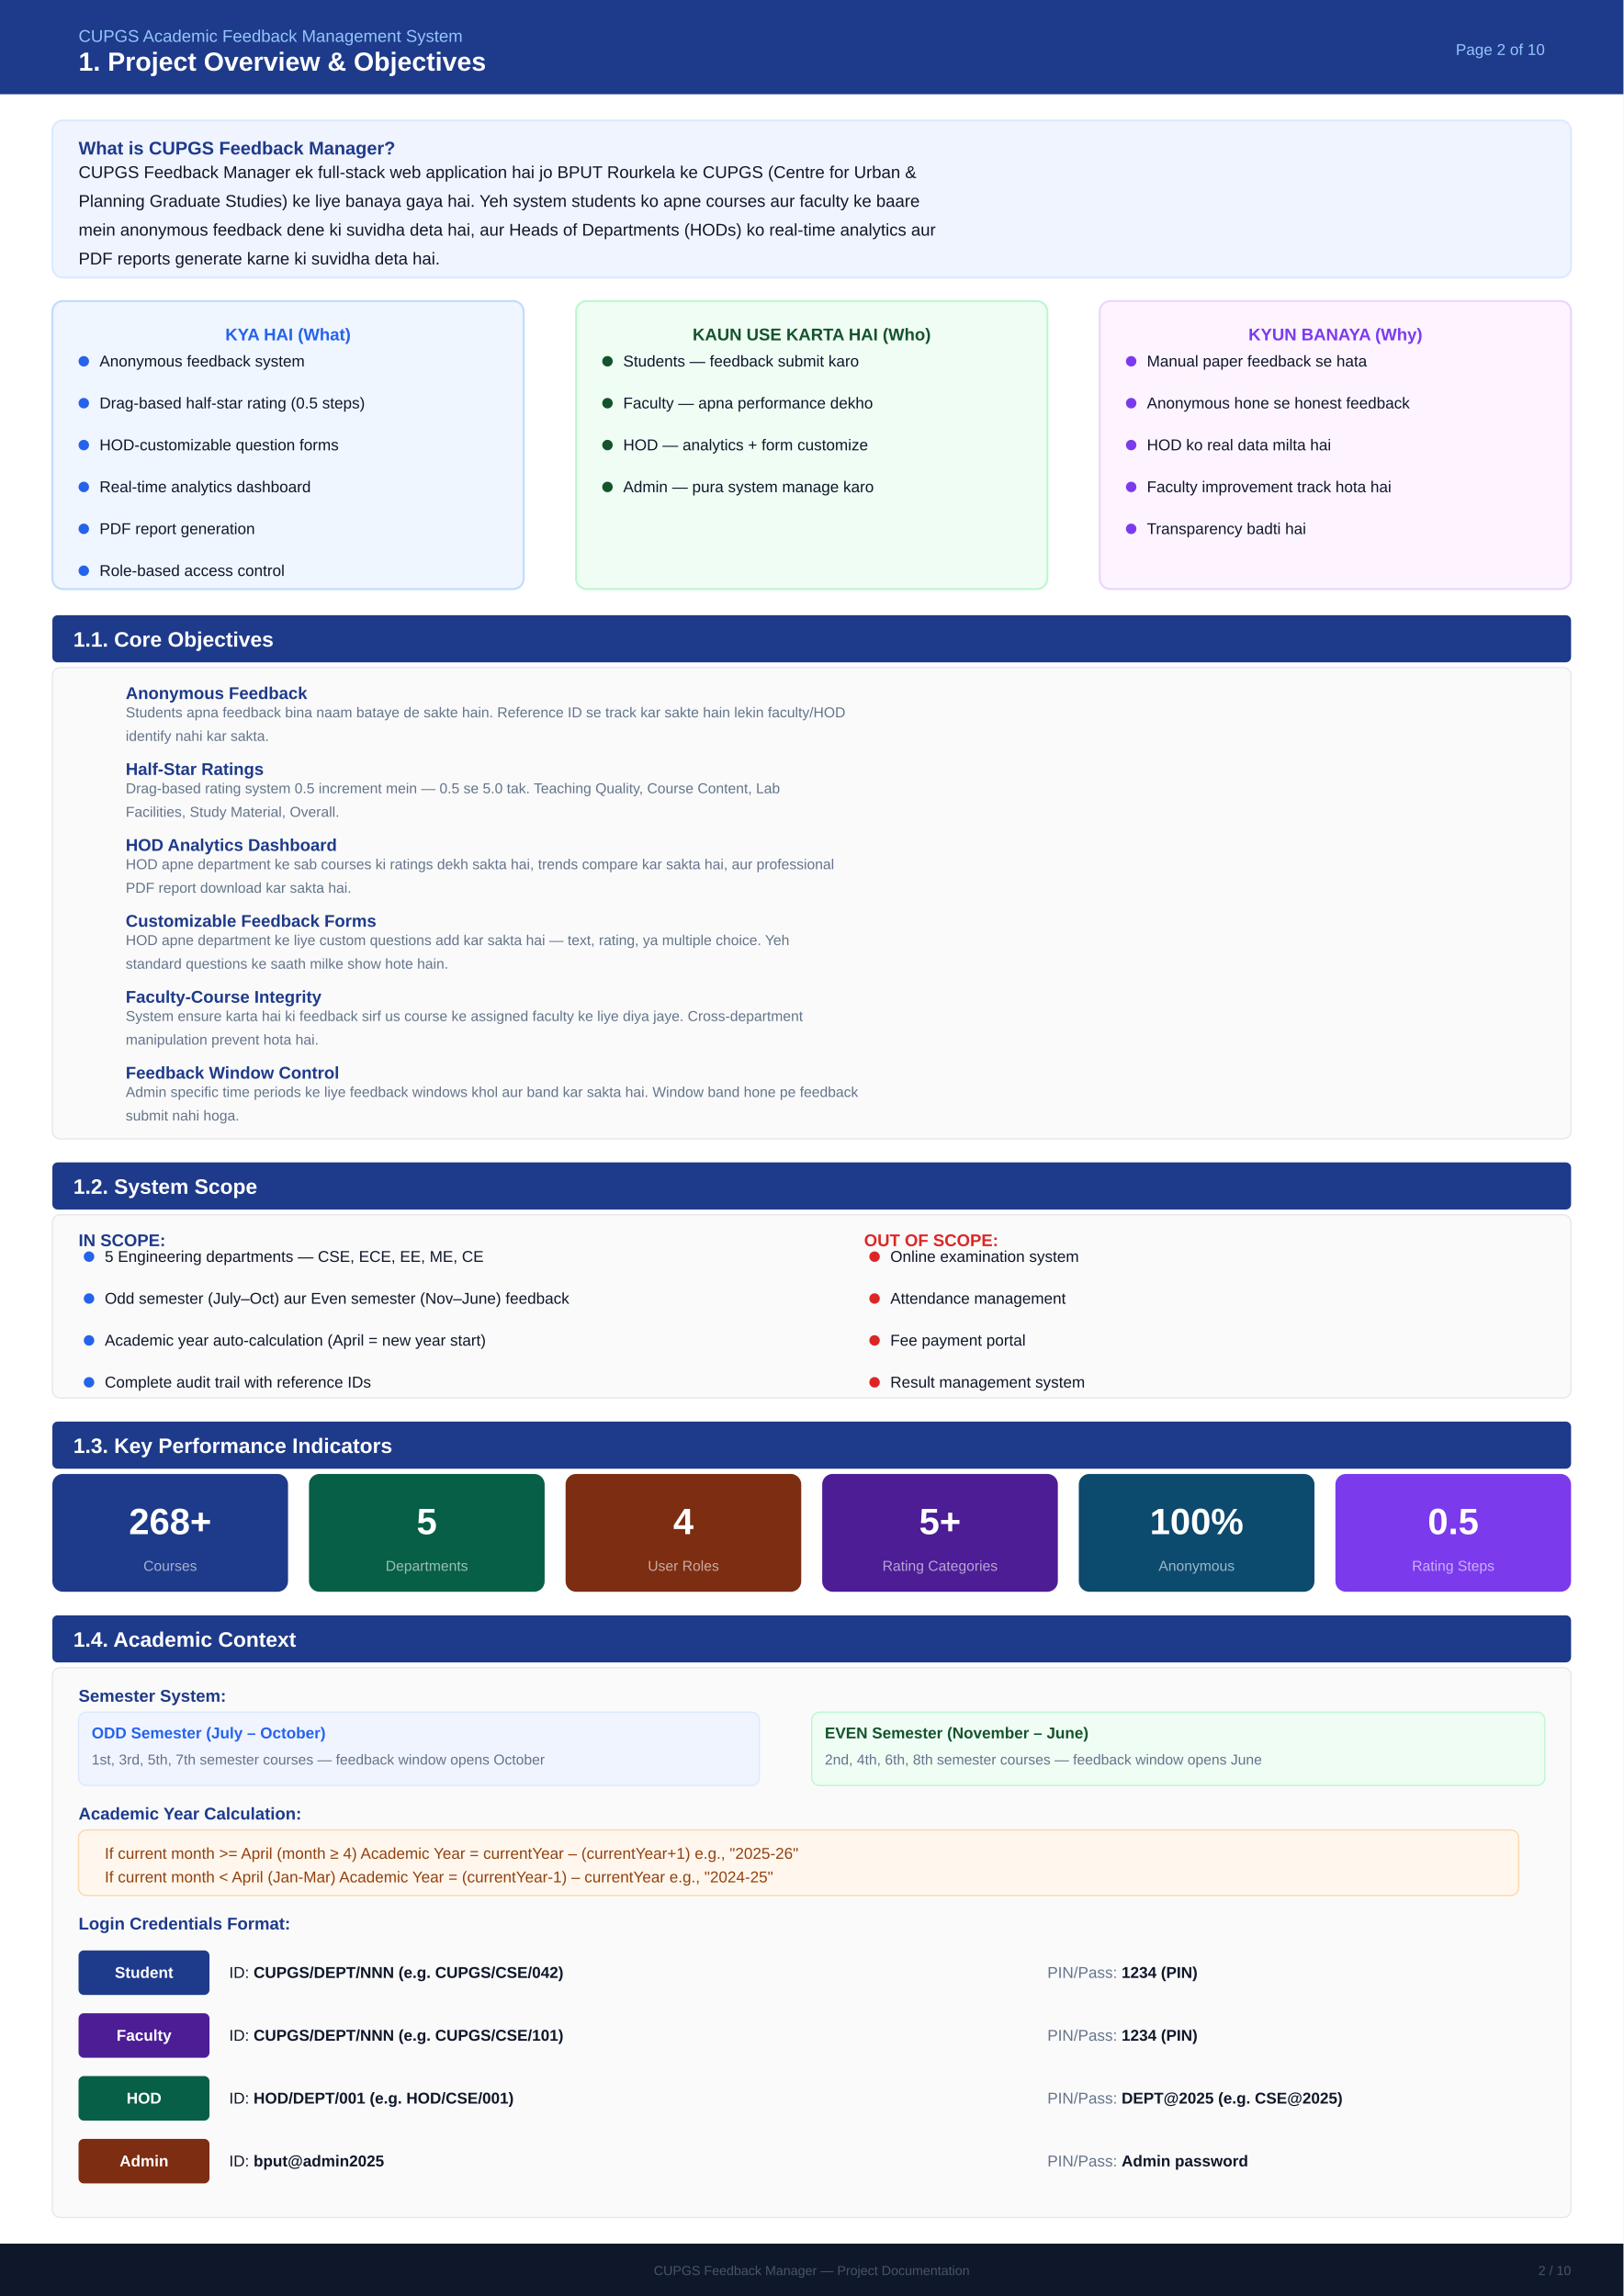
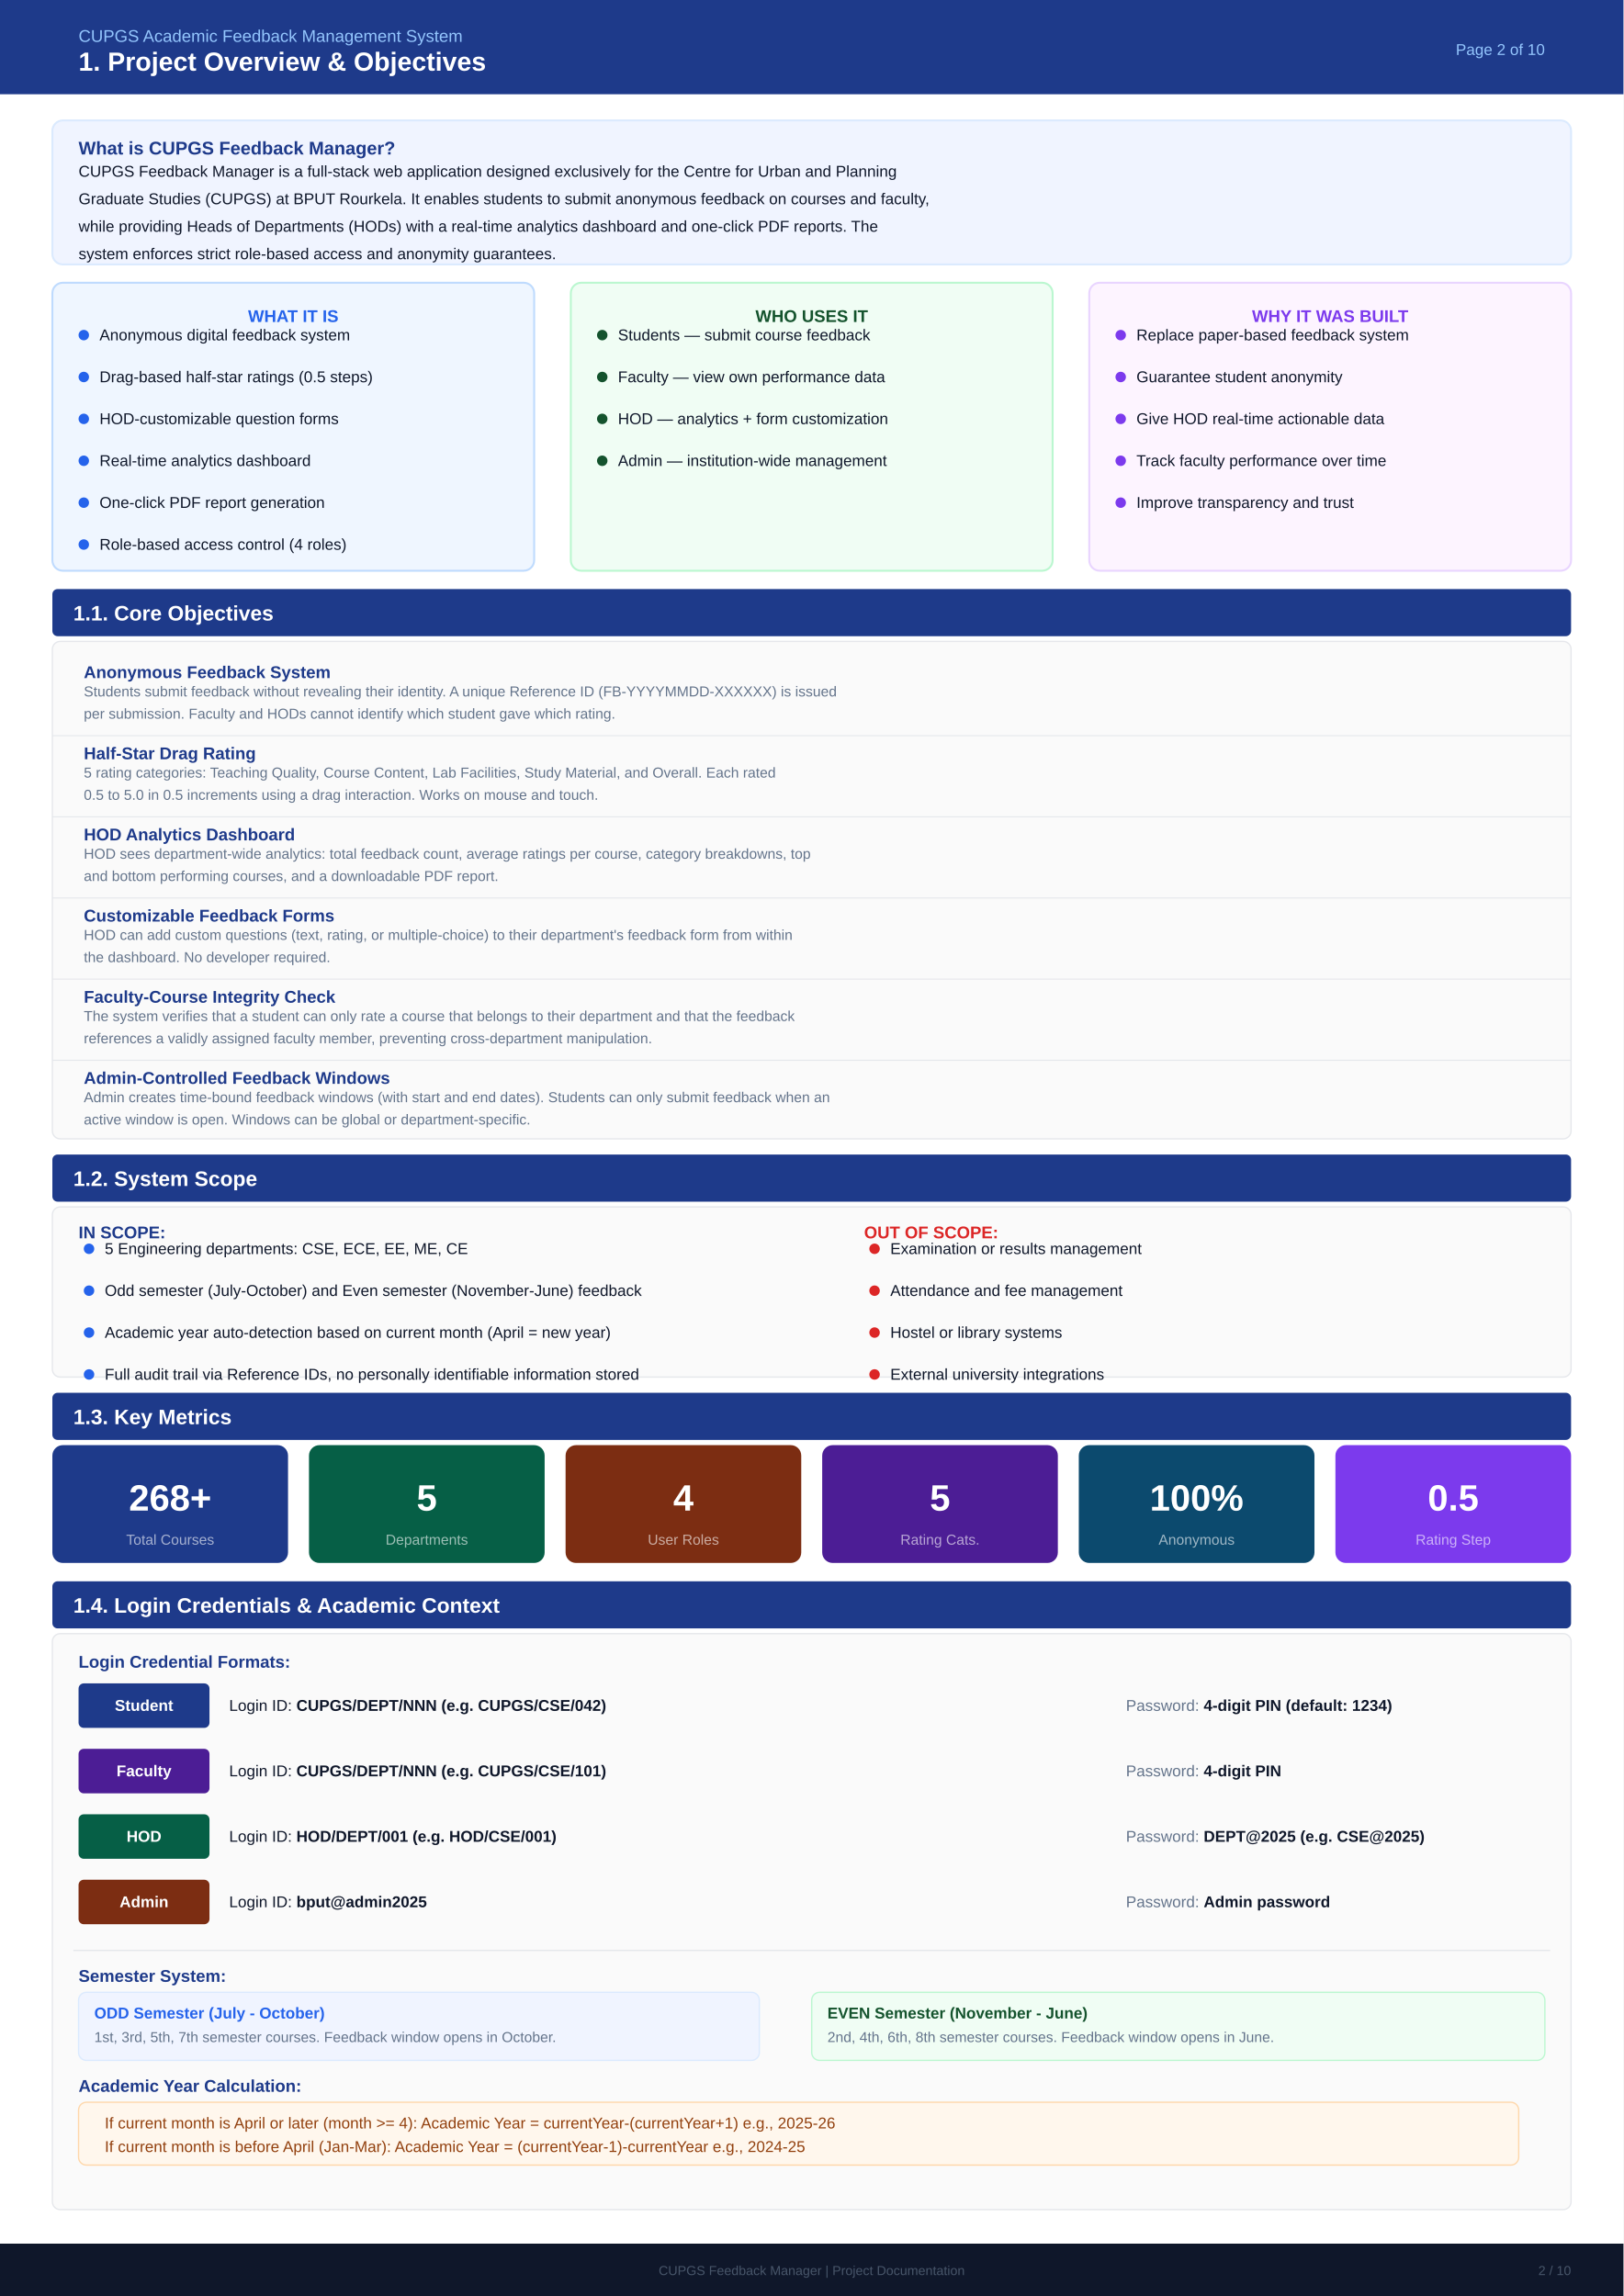
<svg xmlns="http://www.w3.org/2000/svg" width="1240" height="1754" viewBox="0 0 1240 1754" font-family="Arial,Helvetica,sans-serif">
  <rect width="1240" height="1754" fill="white" />
  <rect x="0" y="0" width="1240" height="72" fill="#1e3a8a" />
  <text x="60" y="32" font-size="13" fill="#93c5fd">CUPGS Academic Feedback Management System</text>
  <text x="60" y="54" font-size="20" font-weight="800" fill="white">1. Project Overview &amp; Objectives</text>
  <text x="1180" y="42" text-anchor="end" font-size="12" fill="#93c5fd">Page 2 of 10</text>
-   <rect x="40" y="92" width="1160" height="120" rx="8" fill="#f0f4ff" stroke="#dbeafe" stroke-width="1.5" />
+   <rect x="40" y="92" width="1160" height="110" rx="8" fill="#f0f4ff" stroke="#dbeafe" stroke-width="1.5" />
  <text x="60" y="118" font-size="14" font-weight="800" fill="#1e3a8a">What is CUPGS Feedback Manager?</text>
-   <text x="60" y="136" font-size="13" fill="#0f172a">CUPGS Feedback Manager ek full-stack web application hai jo BPUT Rourkela ke CUPGS (Centre for Urban &amp;</text>
-   <text x="60" y="158" font-size="13" fill="#0f172a">Planning Graduate Studies) ke liye banaya gaya hai. Yeh system students ko apne courses aur faculty ke baare</text>
-   <text x="60" y="180" font-size="13" fill="#0f172a">mein anonymous feedback dene ki suvidha deta hai, aur Heads of Departments (HODs) ko real-time analytics aur</text>
-   <text x="60" y="202" font-size="13" fill="#0f172a">PDF reports generate karne ki suvidha deta hai.</text>
-   <rect x="40" y="230" width="360" height="220" rx="8" fill="#eff6ff" stroke="#bfdbfe" stroke-width="1.5" />
-   <rect x="440" y="230" width="360" height="220" rx="8" fill="#f0fdf4" stroke="#bbf7d0" stroke-width="1.5" />
-   <rect x="840" y="230" width="360" height="220" rx="8" fill="#fdf4ff" stroke="#e9d5ff" stroke-width="1.5" />
-   <text x="220" y="260" text-anchor="middle" font-size="13" font-weight="800" fill="#2563eb"> KYA HAI (What)</text>
-   <text x="620" y="260" text-anchor="middle" font-size="13" font-weight="800" fill="#14532d"> KAUN USE KARTA HAI (Who)</text>
-   <text x="1020" y="260" text-anchor="middle" font-size="13" font-weight="800" fill="#7c3aed"> KYUN BANAYA (Why)</text>
-   <circle cx="64" cy="276" r="4" fill="#2563eb" />
-   <text x="76" y="280" font-size="12" fill="#0f172a">Anonymous feedback system</text>
-   <circle cx="64" cy="308" r="4" fill="#2563eb" />
-   <text x="76" y="312" font-size="12" fill="#0f172a">Drag-based half-star rating (0.5 steps)</text>
-   <circle cx="64" cy="340" r="4" fill="#2563eb" />
-   <text x="76" y="344" font-size="12" fill="#0f172a">HOD-customizable question forms</text>
-   <circle cx="64" cy="372" r="4" fill="#2563eb" />
-   <text x="76" y="376" font-size="12" fill="#0f172a">Real-time analytics dashboard</text>
-   <circle cx="64" cy="404" r="4" fill="#2563eb" />
-   <text x="76" y="408" font-size="12" fill="#0f172a">PDF report generation</text>
-   <circle cx="64" cy="436" r="4" fill="#2563eb" />
-   <text x="76" y="440" font-size="12" fill="#0f172a">Role-based access control</text>
-   <circle cx="464" cy="276" r="4" fill="#14532d" />
-   <text x="476" y="280" font-size="12" fill="#0f172a">Students — feedback submit karo</text>
-   <circle cx="464" cy="308" r="4" fill="#14532d" />
-   <text x="476" y="312" font-size="12" fill="#0f172a">Faculty — apna performance dekho</text>
-   <circle cx="464" cy="340" r="4" fill="#14532d" />
-   <text x="476" y="344" font-size="12" fill="#0f172a">HOD — analytics + form customize</text>
-   <circle cx="464" cy="372" r="4" fill="#14532d" />
-   <text x="476" y="376" font-size="12" fill="#0f172a">Admin — pura system manage karo</text>
-   <circle cx="864" cy="276" r="4" fill="#7c3aed" />
-   <text x="876" y="280" font-size="12" fill="#0f172a">Manual paper feedback se hata</text>
-   <circle cx="864" cy="308" r="4" fill="#7c3aed" />
-   <text x="876" y="312" font-size="12" fill="#0f172a">Anonymous hone se honest feedback</text>
-   <circle cx="864" cy="340" r="4" fill="#7c3aed" />
-   <text x="876" y="344" font-size="12" fill="#0f172a">HOD ko real data milta hai</text>
-   <circle cx="864" cy="372" r="4" fill="#7c3aed" />
-   <text x="876" y="376" font-size="12" fill="#0f172a">Faculty improvement track hota hai</text>
-   <circle cx="864" cy="404" r="4" fill="#7c3aed" />
-   <text x="876" y="408" font-size="12" fill="#0f172a">Transparency badti hai</text>
-   <rect x="40" y="470" width="1160" height="36" rx="4" fill="#1e3a8a" />
-   <text x="56" y="494" font-size="16" font-weight="800" fill="white">1.1. Core Objectives</text>
-   <rect x="40" y="510" width="1160" height="360" rx="6" fill="#fafafa" stroke="#e5e7eb" stroke-width="1" />
-   <text x="64" y="538" font-size="20" />
-   <text x="96" y="534" font-size="13" font-weight="700" fill="#1e3a8a">Anonymous Feedback</text>
-   <text x="96" y="548" font-size="11" fill="#64748b">Students apna feedback bina naam bataye de sakte hain. Reference ID se track kar sakte hain lekin faculty/HOD</text>
-   <text x="96" y="566" font-size="11" fill="#64748b">identify nahi kar sakta.</text>
-   <text x="64" y="596" font-size="20" />
-   <text x="96" y="592" font-size="13" font-weight="700" fill="#1e3a8a">Half-Star Ratings</text>
-   <text x="96" y="606" font-size="11" fill="#64748b">Drag-based rating system 0.5 increment mein — 0.5 se 5.0 tak. Teaching Quality, Course Content, Lab</text>
-   <text x="96" y="624" font-size="11" fill="#64748b">Facilities, Study Material, Overall.</text>
-   <text x="64" y="654" font-size="20" />
-   <text x="96" y="650" font-size="13" font-weight="700" fill="#1e3a8a">HOD Analytics Dashboard</text>
-   <text x="96" y="664" font-size="11" fill="#64748b">HOD apne department ke sab courses ki ratings dekh sakta hai, trends compare kar sakta hai, aur professional</text>
-   <text x="96" y="682" font-size="11" fill="#64748b">PDF report download kar sakta hai.</text>
-   <text x="64" y="712" font-size="20" />
-   <text x="96" y="708" font-size="13" font-weight="700" fill="#1e3a8a">Customizable Feedback Forms</text>
-   <text x="96" y="722" font-size="11" fill="#64748b">HOD apne department ke liye custom questions add kar sakta hai — text, rating, ya multiple choice. Yeh</text>
-   <text x="96" y="740" font-size="11" fill="#64748b">standard questions ke saath milke show hote hain.</text>
-   <text x="64" y="770" font-size="20" />
-   <text x="96" y="766" font-size="13" font-weight="700" fill="#1e3a8a">Faculty-Course Integrity</text>
-   <text x="96" y="780" font-size="11" fill="#64748b">System ensure karta hai ki feedback sirf us course ke assigned faculty ke liye diya jaye. Cross-department</text>
-   <text x="96" y="798" font-size="11" fill="#64748b">manipulation prevent hota hai.</text>
-   <text x="64" y="828" font-size="20" />
-   <text x="96" y="824" font-size="13" font-weight="700" fill="#1e3a8a">Feedback Window Control</text>
-   <text x="96" y="838" font-size="11" fill="#64748b">Admin specific time periods ke liye feedback windows khol aur band kar sakta hai. Window band hone pe feedback</text>
-   <text x="96" y="856" font-size="11" fill="#64748b">submit nahi hoga.</text>
-   <rect x="40" y="888" width="1160" height="36" rx="4" fill="#1e3a8a" />
-   <text x="56" y="912" font-size="16" font-weight="800" fill="white">1.2. System Scope</text>
-   <rect x="40" y="928" width="1160" height="140" rx="6" fill="#fafafa" stroke="#e5e7eb" stroke-width="1" />
-   <text x="60" y="952" font-size="13" font-weight="700" fill="#1e3a8a">IN SCOPE:</text>
-   <circle cx="68" cy="960" r="4" fill="#2563eb" />
-   <text x="80" y="964" font-size="12" fill="#0f172a">5 Engineering departments — CSE, ECE, EE, ME, CE</text>
-   <circle cx="68" cy="992" r="4" fill="#2563eb" />
-   <text x="80" y="996" font-size="12" fill="#0f172a">Odd semester (July–Oct) aur Even semester (Nov–June) feedback</text>
-   <circle cx="68" cy="1024" r="4" fill="#2563eb" />
-   <text x="80" y="1028" font-size="12" fill="#0f172a">Academic year auto-calculation (April = new year start)</text>
-   <circle cx="68" cy="1056" r="4" fill="#2563eb" />
-   <text x="80" y="1060" font-size="12" fill="#0f172a">Complete audit trail with reference IDs</text>
-   <text x="660" y="952" font-size="13" font-weight="700" fill="#dc2626">OUT OF SCOPE:</text>
-   <circle cx="668" cy="960" r="4" fill="#dc2626" />
-   <text x="680" y="964" font-size="12" fill="#0f172a">Online examination system</text>
-   <circle cx="668" cy="992" r="4" fill="#dc2626" />
-   <text x="680" y="996" font-size="12" fill="#0f172a">Attendance management</text>
-   <circle cx="668" cy="1024" r="4" fill="#dc2626" />
-   <text x="680" y="1028" font-size="12" fill="#0f172a">Fee payment portal</text>
-   <circle cx="668" cy="1056" r="4" fill="#dc2626" />
-   <text x="680" y="1060" font-size="12" fill="#0f172a">Result management system</text>
-   <rect x="40" y="1086" width="1160" height="36" rx="4" fill="#1e3a8a" />
-   <text x="56" y="1110" font-size="16" font-weight="800" fill="white">1.3. Key Performance Indicators</text>
-   <rect x="40" y="1126" width="180" height="90" rx="8" fill="#1e3a8a" stroke="none" />
-   <text x="130" y="1172" text-anchor="middle" font-size="28" font-weight="900" fill="white">268+</text>
-   <text x="130" y="1200" text-anchor="middle" font-size="11" fill="#ffffff99">Courses</text>
-   <rect x="236" y="1126" width="180" height="90" rx="8" fill="#065f46" stroke="none" />
-   <text x="326" y="1172" text-anchor="middle" font-size="28" font-weight="900" fill="white">5</text>
-   <text x="326" y="1200" text-anchor="middle" font-size="11" fill="#ffffff99">Departments</text>
-   <rect x="432" y="1126" width="180" height="90" rx="8" fill="#7c2d12" stroke="none" />
-   <text x="522" y="1172" text-anchor="middle" font-size="28" font-weight="900" fill="white">4</text>
-   <text x="522" y="1200" text-anchor="middle" font-size="11" fill="#ffffff99">User Roles</text>
-   <rect x="628" y="1126" width="180" height="90" rx="8" fill="#4c1d95" stroke="none" />
-   <text x="718" y="1172" text-anchor="middle" font-size="28" font-weight="900" fill="white">5+</text>
-   <text x="718" y="1200" text-anchor="middle" font-size="11" fill="#ffffff99">Rating Categories</text>
-   <rect x="824" y="1126" width="180" height="90" rx="8" fill="#0c4a6e" stroke="none" />
-   <text x="914" y="1172" text-anchor="middle" font-size="28" font-weight="900" fill="white">100%</text>
-   <text x="914" y="1200" text-anchor="middle" font-size="11" fill="#ffffff99">Anonymous</text>
-   <rect x="1020" y="1126" width="180" height="90" rx="8" fill="#7c3aed" stroke="none" />
-   <text x="1110" y="1172" text-anchor="middle" font-size="28" font-weight="900" fill="white">0.5</text>
-   <text x="1110" y="1200" text-anchor="middle" font-size="11" fill="#ffffff99">Rating Steps</text>
-   <rect x="40" y="1234" width="1160" height="36" rx="4" fill="#1e3a8a" />
-   <text x="56" y="1258" font-size="16" font-weight="800" fill="white">1.4. Academic Context</text>
-   <rect x="40" y="1274" width="1160" height="420" rx="6" fill="#fafafa" stroke="#e5e7eb" stroke-width="1" />
-   <text x="60" y="1300" font-size="13" font-weight="700" fill="#1e3a8a">Semester System:</text>
-   <rect x="60" y="1308" width="520" height="56" rx="6" fill="#f0f4ff" stroke="#dbeafe" stroke-width="1" />
-   <text x="70" y="1328" font-size="12" font-weight="600" fill="#2563eb">ODD Semester (July – October)</text>
-   <text x="70" y="1348" font-size="11" fill="#64748b">1st, 3rd, 5th, 7th semester courses — feedback window opens October</text>
-   <rect x="620" y="1308" width="560" height="56" rx="6" fill="#f0fdf4" stroke="#bbf7d0" stroke-width="1" />
-   <text x="630" y="1328" font-size="12" font-weight="600" fill="#14532d">EVEN Semester (November – June)</text>
-   <text x="630" y="1348" font-size="11" fill="#64748b">2nd, 4th, 6th, 8th semester courses — feedback window opens June</text>
-   <text x="60" y="1390" font-size="13" font-weight="700" fill="#1e3a8a">Academic Year Calculation:</text>
-   <rect x="60" y="1398" width="1100" height="50" rx="6" fill="#fff7ed" stroke="#fed7aa" stroke-width="1" />
-   <text x="80" y="1420" font-size="12" fill="#92400e">If current month &gt;= April (month ≥ 4)  Academic Year = currentYear – (currentYear+1)  e.g., "2025-26"</text>
-   <text x="80" y="1438" font-size="12" fill="#92400e">If current month &lt; April (Jan-Mar)  Academic Year = (currentYear-1) – currentYear  e.g., "2024-25"</text>
-   <text x="60" y="1474" font-size="13" font-weight="700" fill="#1e3a8a">Login Credentials Format:</text>
-   <rect x="60" y="1490" width="100" height="34" rx="4" fill="#1e3a8a" />
-   <text x="110" y="1511" text-anchor="middle" font-size="12" font-weight="700" fill="white">Student</text>
-   <text x="175" y="1511" font-size="12" fill="#0f172a">ID: <tspan font-weight="600">CUPGS/DEPT/NNN (e.g. CUPGS/CSE/042)</tspan>
+   <text x="60" y="135" font-size="12" fill="#0f172a">CUPGS Feedback Manager is a full-stack web application designed exclusively for the Centre for Urban and Planning</text>
+   <text x="60" y="156" font-size="12" fill="#0f172a">Graduate Studies (CUPGS) at BPUT Rourkela. It enables students to submit anonymous feedback on courses and faculty,</text>
+   <text x="60" y="177" font-size="12" fill="#0f172a">while providing Heads of Departments (HODs) with a real-time analytics dashboard and one-click PDF reports. The</text>
+   <text x="60" y="198" font-size="12" fill="#0f172a">system enforces strict role-based access and anonymity guarantees.</text>
+   <rect x="40" y="216" width="368" height="220" rx="8" fill="#eff6ff" stroke="#bfdbfe" stroke-width="1.5" />
+   <rect x="436" y="216" width="368" height="220" rx="8" fill="#f0fdf4" stroke="#bbf7d0" stroke-width="1.5" />
+   <rect x="832" y="216" width="368" height="220" rx="8" fill="#fdf4ff" stroke="#e9d5ff" stroke-width="1.5" />
+   <text x="224" y="246" text-anchor="middle" font-size="13" font-weight="800" fill="#2563eb">WHAT IT IS</text>
+   <text x="620" y="246" text-anchor="middle" font-size="13" font-weight="800" fill="#14532d">WHO USES IT</text>
+   <text x="1016" y="246" text-anchor="middle" font-size="13" font-weight="800" fill="#7c3aed">WHY IT WAS BUILT</text>
+   <circle cx="64" cy="256" r="4" fill="#2563eb" />
+   <text x="76" y="260" font-size="12" fill="#0f172a">Anonymous digital feedback system</text>
+   <circle cx="64" cy="288" r="4" fill="#2563eb" />
+   <text x="76" y="292" font-size="12" fill="#0f172a">Drag-based half-star ratings (0.5 steps)</text>
+   <circle cx="64" cy="320" r="4" fill="#2563eb" />
+   <text x="76" y="324" font-size="12" fill="#0f172a">HOD-customizable question forms</text>
+   <circle cx="64" cy="352" r="4" fill="#2563eb" />
+   <text x="76" y="356" font-size="12" fill="#0f172a">Real-time analytics dashboard</text>
+   <circle cx="64" cy="384" r="4" fill="#2563eb" />
+   <text x="76" y="388" font-size="12" fill="#0f172a">One-click PDF report generation</text>
+   <circle cx="64" cy="416" r="4" fill="#2563eb" />
+   <text x="76" y="420" font-size="12" fill="#0f172a">Role-based access control (4 roles)</text>
+   <circle cx="460" cy="256" r="4" fill="#14532d" />
+   <text x="472" y="260" font-size="12" fill="#0f172a">Students — submit course feedback</text>
+   <circle cx="460" cy="288" r="4" fill="#14532d" />
+   <text x="472" y="292" font-size="12" fill="#0f172a">Faculty — view own performance data</text>
+   <circle cx="460" cy="320" r="4" fill="#14532d" />
+   <text x="472" y="324" font-size="12" fill="#0f172a">HOD — analytics + form customization</text>
+   <circle cx="460" cy="352" r="4" fill="#14532d" />
+   <text x="472" y="356" font-size="12" fill="#0f172a">Admin — institution-wide management</text>
+   <circle cx="856" cy="256" r="4" fill="#7c3aed" />
+   <text x="868" y="260" font-size="12" fill="#0f172a">Replace paper-based feedback system</text>
+   <circle cx="856" cy="288" r="4" fill="#7c3aed" />
+   <text x="868" y="292" font-size="12" fill="#0f172a">Guarantee student anonymity</text>
+   <circle cx="856" cy="320" r="4" fill="#7c3aed" />
+   <text x="868" y="324" font-size="12" fill="#0f172a">Give HOD real-time actionable data</text>
+   <circle cx="856" cy="352" r="4" fill="#7c3aed" />
+   <text x="868" y="356" font-size="12" fill="#0f172a">Track faculty performance over time</text>
+   <circle cx="856" cy="384" r="4" fill="#7c3aed" />
+   <text x="868" y="388" font-size="12" fill="#0f172a">Improve transparency and trust</text>
+   <rect x="40" y="450" width="1160" height="36" rx="4" fill="#1e3a8a" />
+   <text x="56" y="474" font-size="16" font-weight="800" fill="white">1.1. Core Objectives</text>
+   <rect x="40" y="490" width="1160" height="380" rx="6" fill="#fafafa" stroke="#e5e7eb" stroke-width="1" />
+   <line x1="40" y1="500" x2="1200" y2="500" stroke="#e5e7eb" stroke-width="0" />
+   <text x="64" y="518" font-size="13" font-weight="700" fill="#1e3a8a">Anonymous Feedback System</text>
+   <text x="64" y="532" font-size="11" fill="#64748b">Students submit feedback without revealing their identity. A unique Reference ID (FB-YYYYMMDD-XXXXXX) is issued</text>
+   <text x="64" y="549" font-size="11" fill="#64748b">per submission. Faculty and HODs cannot identify which student gave which rating.</text>
+   <line x1="40" y1="562" x2="1200" y2="562" stroke="#e5e7eb" stroke-width="0.8" />
+   <text x="64" y="580" font-size="13" font-weight="700" fill="#1e3a8a">Half-Star Drag Rating</text>
+   <text x="64" y="594" font-size="11" fill="#64748b">5 rating categories: Teaching Quality, Course Content, Lab Facilities, Study Material, and Overall. Each rated</text>
+   <text x="64" y="611" font-size="11" fill="#64748b">0.5 to 5.0 in 0.5 increments using a drag interaction. Works on mouse and touch.</text>
+   <line x1="40" y1="624" x2="1200" y2="624" stroke="#e5e7eb" stroke-width="0.8" />
+   <text x="64" y="642" font-size="13" font-weight="700" fill="#1e3a8a">HOD Analytics Dashboard</text>
+   <text x="64" y="656" font-size="11" fill="#64748b">HOD sees department-wide analytics: total feedback count, average ratings per course, category breakdowns, top</text>
+   <text x="64" y="673" font-size="11" fill="#64748b">and bottom performing courses, and a downloadable PDF report.</text>
+   <line x1="40" y1="686" x2="1200" y2="686" stroke="#e5e7eb" stroke-width="0.8" />
+   <text x="64" y="704" font-size="13" font-weight="700" fill="#1e3a8a">Customizable Feedback Forms</text>
+   <text x="64" y="718" font-size="11" fill="#64748b">HOD can add custom questions (text, rating, or multiple-choice) to their department's feedback form from within</text>
+   <text x="64" y="735" font-size="11" fill="#64748b">the dashboard. No developer required.</text>
+   <line x1="40" y1="748" x2="1200" y2="748" stroke="#e5e7eb" stroke-width="0.8" />
+   <text x="64" y="766" font-size="13" font-weight="700" fill="#1e3a8a">Faculty-Course Integrity Check</text>
+   <text x="64" y="780" font-size="11" fill="#64748b">The system verifies that a student can only rate a course that belongs to their department and that the feedback</text>
+   <text x="64" y="797" font-size="11" fill="#64748b">references a validly assigned faculty member, preventing cross-department manipulation.</text>
+   <line x1="40" y1="810" x2="1200" y2="810" stroke="#e5e7eb" stroke-width="0.8" />
+   <text x="64" y="828" font-size="13" font-weight="700" fill="#1e3a8a">Admin-Controlled Feedback Windows</text>
+   <text x="64" y="842" font-size="11" fill="#64748b">Admin creates time-bound feedback windows (with start and end dates). Students can only submit feedback when an</text>
+   <text x="64" y="859" font-size="11" fill="#64748b">active window is open. Windows can be global or department-specific.</text>
+   <rect x="40" y="882" width="1160" height="36" rx="4" fill="#1e3a8a" />
+   <text x="56" y="906" font-size="16" font-weight="800" fill="white">1.2. System Scope</text>
+   <rect x="40" y="922" width="1160" height="130" rx="6" fill="#fafafa" stroke="#e5e7eb" stroke-width="1" />
+   <text x="60" y="946" font-size="13" font-weight="700" fill="#1e3a8a">IN SCOPE:</text>
+   <circle cx="68" cy="954" r="4" fill="#2563eb" />
+   <text x="80" y="958" font-size="12" fill="#0f172a">5 Engineering departments: CSE, ECE, EE, ME, CE</text>
+   <circle cx="68" cy="986" r="4" fill="#2563eb" />
+   <text x="80" y="990" font-size="12" fill="#0f172a">Odd semester (July-October) and Even semester (November-June) feedback</text>
+   <circle cx="68" cy="1018" r="4" fill="#2563eb" />
+   <text x="80" y="1022" font-size="12" fill="#0f172a">Academic year auto-detection based on current month (April = new year)</text>
+   <circle cx="68" cy="1050" r="4" fill="#2563eb" />
+   <text x="80" y="1054" font-size="12" fill="#0f172a">Full audit trail via Reference IDs, no personally identifiable information stored</text>
+   <text x="660" y="946" font-size="13" font-weight="700" fill="#dc2626">OUT OF SCOPE:</text>
+   <circle cx="668" cy="954" r="4" fill="#dc2626" />
+   <text x="680" y="958" font-size="12" fill="#0f172a">Examination or results management</text>
+   <circle cx="668" cy="986" r="4" fill="#dc2626" />
+   <text x="680" y="990" font-size="12" fill="#0f172a">Attendance and fee management</text>
+   <circle cx="668" cy="1018" r="4" fill="#dc2626" />
+   <text x="680" y="1022" font-size="12" fill="#0f172a">Hostel or library systems</text>
+   <circle cx="668" cy="1050" r="4" fill="#dc2626" />
+   <text x="680" y="1054" font-size="12" fill="#0f172a">External university integrations</text>
+   <rect x="40" y="1064" width="1160" height="36" rx="4" fill="#1e3a8a" />
+   <text x="56" y="1088" font-size="16" font-weight="800" fill="white">1.3. Key Metrics</text>
+   <rect x="40" y="1104" width="180" height="90" rx="8" fill="#1e3a8a" />
+   <text x="130" y="1154" text-anchor="middle" font-size="28" font-weight="900" fill="white">268+</text>
+   <text x="130" y="1180" text-anchor="middle" font-size="11" fill="#ffffff99">Total Courses</text>
+   <rect x="236" y="1104" width="180" height="90" rx="8" fill="#065f46" />
+   <text x="326" y="1154" text-anchor="middle" font-size="28" font-weight="900" fill="white">5</text>
+   <text x="326" y="1180" text-anchor="middle" font-size="11" fill="#ffffff99">Departments</text>
+   <rect x="432" y="1104" width="180" height="90" rx="8" fill="#7c2d12" />
+   <text x="522" y="1154" text-anchor="middle" font-size="28" font-weight="900" fill="white">4</text>
+   <text x="522" y="1180" text-anchor="middle" font-size="11" fill="#ffffff99">User Roles</text>
+   <rect x="628" y="1104" width="180" height="90" rx="8" fill="#4c1d95" />
+   <text x="718" y="1154" text-anchor="middle" font-size="28" font-weight="900" fill="white">5</text>
+   <text x="718" y="1180" text-anchor="middle" font-size="11" fill="#ffffff99">Rating Cats.</text>
+   <rect x="824" y="1104" width="180" height="90" rx="8" fill="#0c4a6e" />
+   <text x="914" y="1154" text-anchor="middle" font-size="28" font-weight="900" fill="white">100%</text>
+   <text x="914" y="1180" text-anchor="middle" font-size="11" fill="#ffffff99">Anonymous</text>
+   <rect x="1020" y="1104" width="180" height="90" rx="8" fill="#7c3aed" />
+   <text x="1110" y="1154" text-anchor="middle" font-size="28" font-weight="900" fill="white">0.5</text>
+   <text x="1110" y="1180" text-anchor="middle" font-size="11" fill="#ffffff99">Rating Step</text>
+   <rect x="40" y="1208" width="1160" height="36" rx="4" fill="#1e3a8a" />
+   <text x="56" y="1232" font-size="16" font-weight="800" fill="white">1.4. Login Credentials &amp; Academic Context</text>
+   <rect x="40" y="1248" width="1160" height="440" rx="6" fill="#fafafa" stroke="#e5e7eb" stroke-width="1" />
+   <text x="60" y="1274" font-size="13" font-weight="700" fill="#1e3a8a">Login Credential Formats:</text>
+   <rect x="60" y="1286" width="100" height="34" rx="4" fill="#1e3a8a" />
+   <text x="110" y="1307" text-anchor="middle" font-size="12" font-weight="700" fill="white">Student</text>
+   <text x="175" y="1307" font-size="12" fill="#0f172a">Login ID: <tspan font-weight="600">CUPGS/DEPT/NNN (e.g. CUPGS/CSE/042)</tspan>
  </text>
-   <text x="800" y="1511" font-size="12" fill="#64748b">PIN/Pass: <tspan font-weight="600" fill="#0f172a">1234 (PIN)</tspan>
+   <text x="860" y="1307" font-size="12" fill="#64748b">Password: <tspan font-weight="600" fill="#0f172a">4-digit PIN (default: 1234)</tspan>
  </text>
-   <rect x="60" y="1538" width="100" height="34" rx="4" fill="#4c1d95" />
-   <text x="110" y="1559" text-anchor="middle" font-size="12" font-weight="700" fill="white">Faculty</text>
-   <text x="175" y="1559" font-size="12" fill="#0f172a">ID: <tspan font-weight="600">CUPGS/DEPT/NNN (e.g. CUPGS/CSE/101)</tspan>
+   <rect x="60" y="1336" width="100" height="34" rx="4" fill="#4c1d95" />
+   <text x="110" y="1357" text-anchor="middle" font-size="12" font-weight="700" fill="white">Faculty</text>
+   <text x="175" y="1357" font-size="12" fill="#0f172a">Login ID: <tspan font-weight="600">CUPGS/DEPT/NNN (e.g. CUPGS/CSE/101)</tspan>
  </text>
-   <text x="800" y="1559" font-size="12" fill="#64748b">PIN/Pass: <tspan font-weight="600" fill="#0f172a">1234 (PIN)</tspan>
+   <text x="860" y="1357" font-size="12" fill="#64748b">Password: <tspan font-weight="600" fill="#0f172a">4-digit PIN</tspan>
  </text>
-   <rect x="60" y="1586" width="100" height="34" rx="4" fill="#065f46" />
-   <text x="110" y="1607" text-anchor="middle" font-size="12" font-weight="700" fill="white">HOD</text>
-   <text x="175" y="1607" font-size="12" fill="#0f172a">ID: <tspan font-weight="600">HOD/DEPT/001 (e.g. HOD/CSE/001)</tspan>
+   <rect x="60" y="1386" width="100" height="34" rx="4" fill="#065f46" />
+   <text x="110" y="1407" text-anchor="middle" font-size="12" font-weight="700" fill="white">HOD</text>
+   <text x="175" y="1407" font-size="12" fill="#0f172a">Login ID: <tspan font-weight="600">HOD/DEPT/001 (e.g. HOD/CSE/001)</tspan>
  </text>
-   <text x="800" y="1607" font-size="12" fill="#64748b">PIN/Pass: <tspan font-weight="600" fill="#0f172a">DEPT@2025 (e.g. CSE@2025)</tspan>
+   <text x="860" y="1407" font-size="12" fill="#64748b">Password: <tspan font-weight="600" fill="#0f172a">DEPT@2025 (e.g. CSE@2025)</tspan>
  </text>
-   <rect x="60" y="1634" width="100" height="34" rx="4" fill="#7c2d12" />
-   <text x="110" y="1655" text-anchor="middle" font-size="12" font-weight="700" fill="white">Admin</text>
-   <text x="175" y="1655" font-size="12" fill="#0f172a">ID: <tspan font-weight="600">bput@admin2025</tspan>
+   <rect x="60" y="1436" width="100" height="34" rx="4" fill="#7c2d12" />
+   <text x="110" y="1457" text-anchor="middle" font-size="12" font-weight="700" fill="white">Admin</text>
+   <text x="175" y="1457" font-size="12" fill="#0f172a">Login ID: <tspan font-weight="600">bput@admin2025</tspan>
  </text>
-   <text x="800" y="1655" font-size="12" fill="#64748b">PIN/Pass: <tspan font-weight="600" fill="#0f172a">Admin password</tspan>
+   <text x="860" y="1457" font-size="12" fill="#64748b">Password: <tspan font-weight="600" fill="#0f172a">Admin password</tspan>
  </text>
+   <line x1="56" y1="1490" x2="1184" y2="1490" stroke="#e5e7eb" stroke-width="1" />
+   <text x="60" y="1514" font-size="13" font-weight="700" fill="#1e3a8a">Semester System:</text>
+   <rect x="60" y="1522" width="520" height="52" rx="6" fill="#f0f4ff" stroke="#dbeafe" stroke-width="1" />
+   <text x="72" y="1542" font-size="12" font-weight="600" fill="#2563eb">ODD Semester (July - October)</text>
+   <text x="72" y="1560" font-size="11" fill="#64748b">1st, 3rd, 5th, 7th semester courses. Feedback window opens in October.</text>
+   <rect x="620" y="1522" width="560" height="52" rx="6" fill="#f0fdf4" stroke="#bbf7d0" stroke-width="1" />
+   <text x="632" y="1542" font-size="12" font-weight="600" fill="#14532d">EVEN Semester (November - June)</text>
+   <text x="632" y="1560" font-size="11" fill="#64748b">2nd, 4th, 6th, 8th semester courses. Feedback window opens in June.</text>
+   <text x="60" y="1598" font-size="13" font-weight="700" fill="#1e3a8a">Academic Year Calculation:</text>
+   <rect x="60" y="1606" width="1100" height="48" rx="6" fill="#fff7ed" stroke="#fed7aa" stroke-width="1" />
+   <text x="80" y="1626" font-size="12" fill="#92400e">If current month is April or later (month &gt;= 4): Academic Year = currentYear-(currentYear+1)  e.g., 2025-26</text>
+   <text x="80" y="1644" font-size="12" fill="#92400e">If current month is before April (Jan-Mar): Academic Year = (currentYear-1)-currentYear  e.g., 2024-25</text>
  <rect x="0" y="1714" width="1240" height="40" fill="#0f172a" />
-   <text x="620" y="1738" text-anchor="middle" font-size="10" fill="#475569">CUPGS Feedback Manager — Project Documentation</text>
+   <text x="620" y="1738" text-anchor="middle" font-size="10" fill="#475569">CUPGS Feedback Manager  |  Project Documentation</text>
  <text x="1200" y="1738" text-anchor="end" font-size="10" fill="#475569">2 / 10</text>
</svg>
